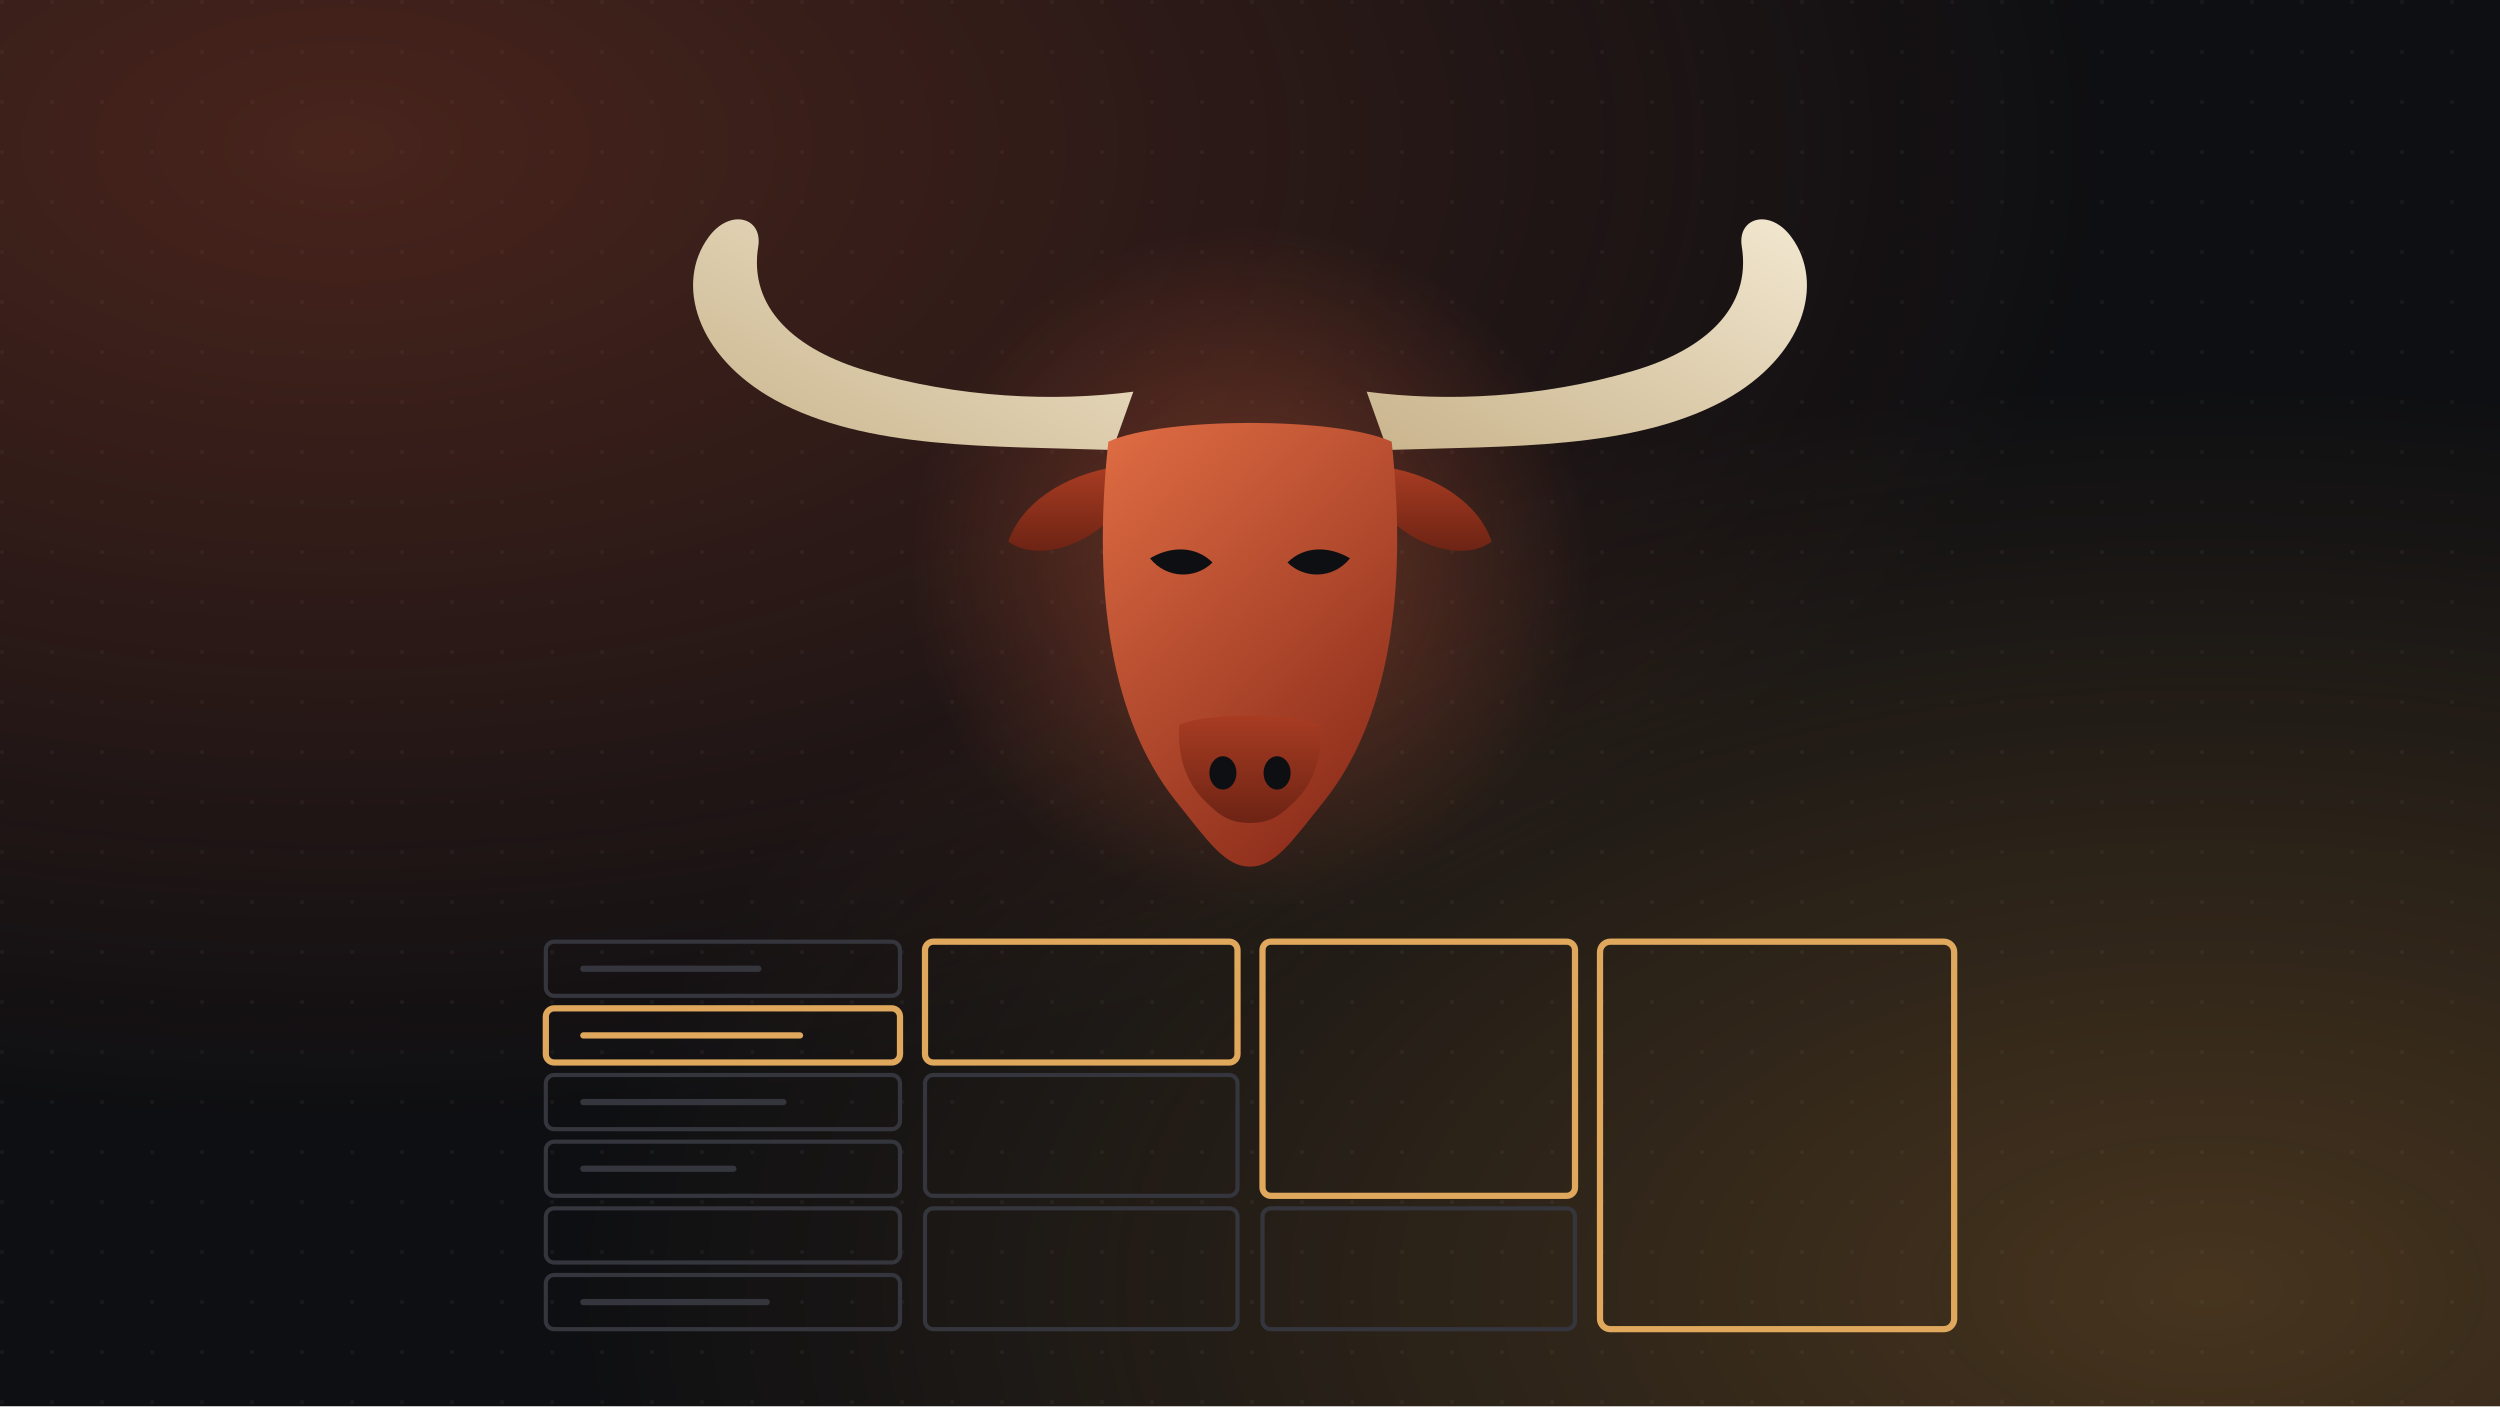
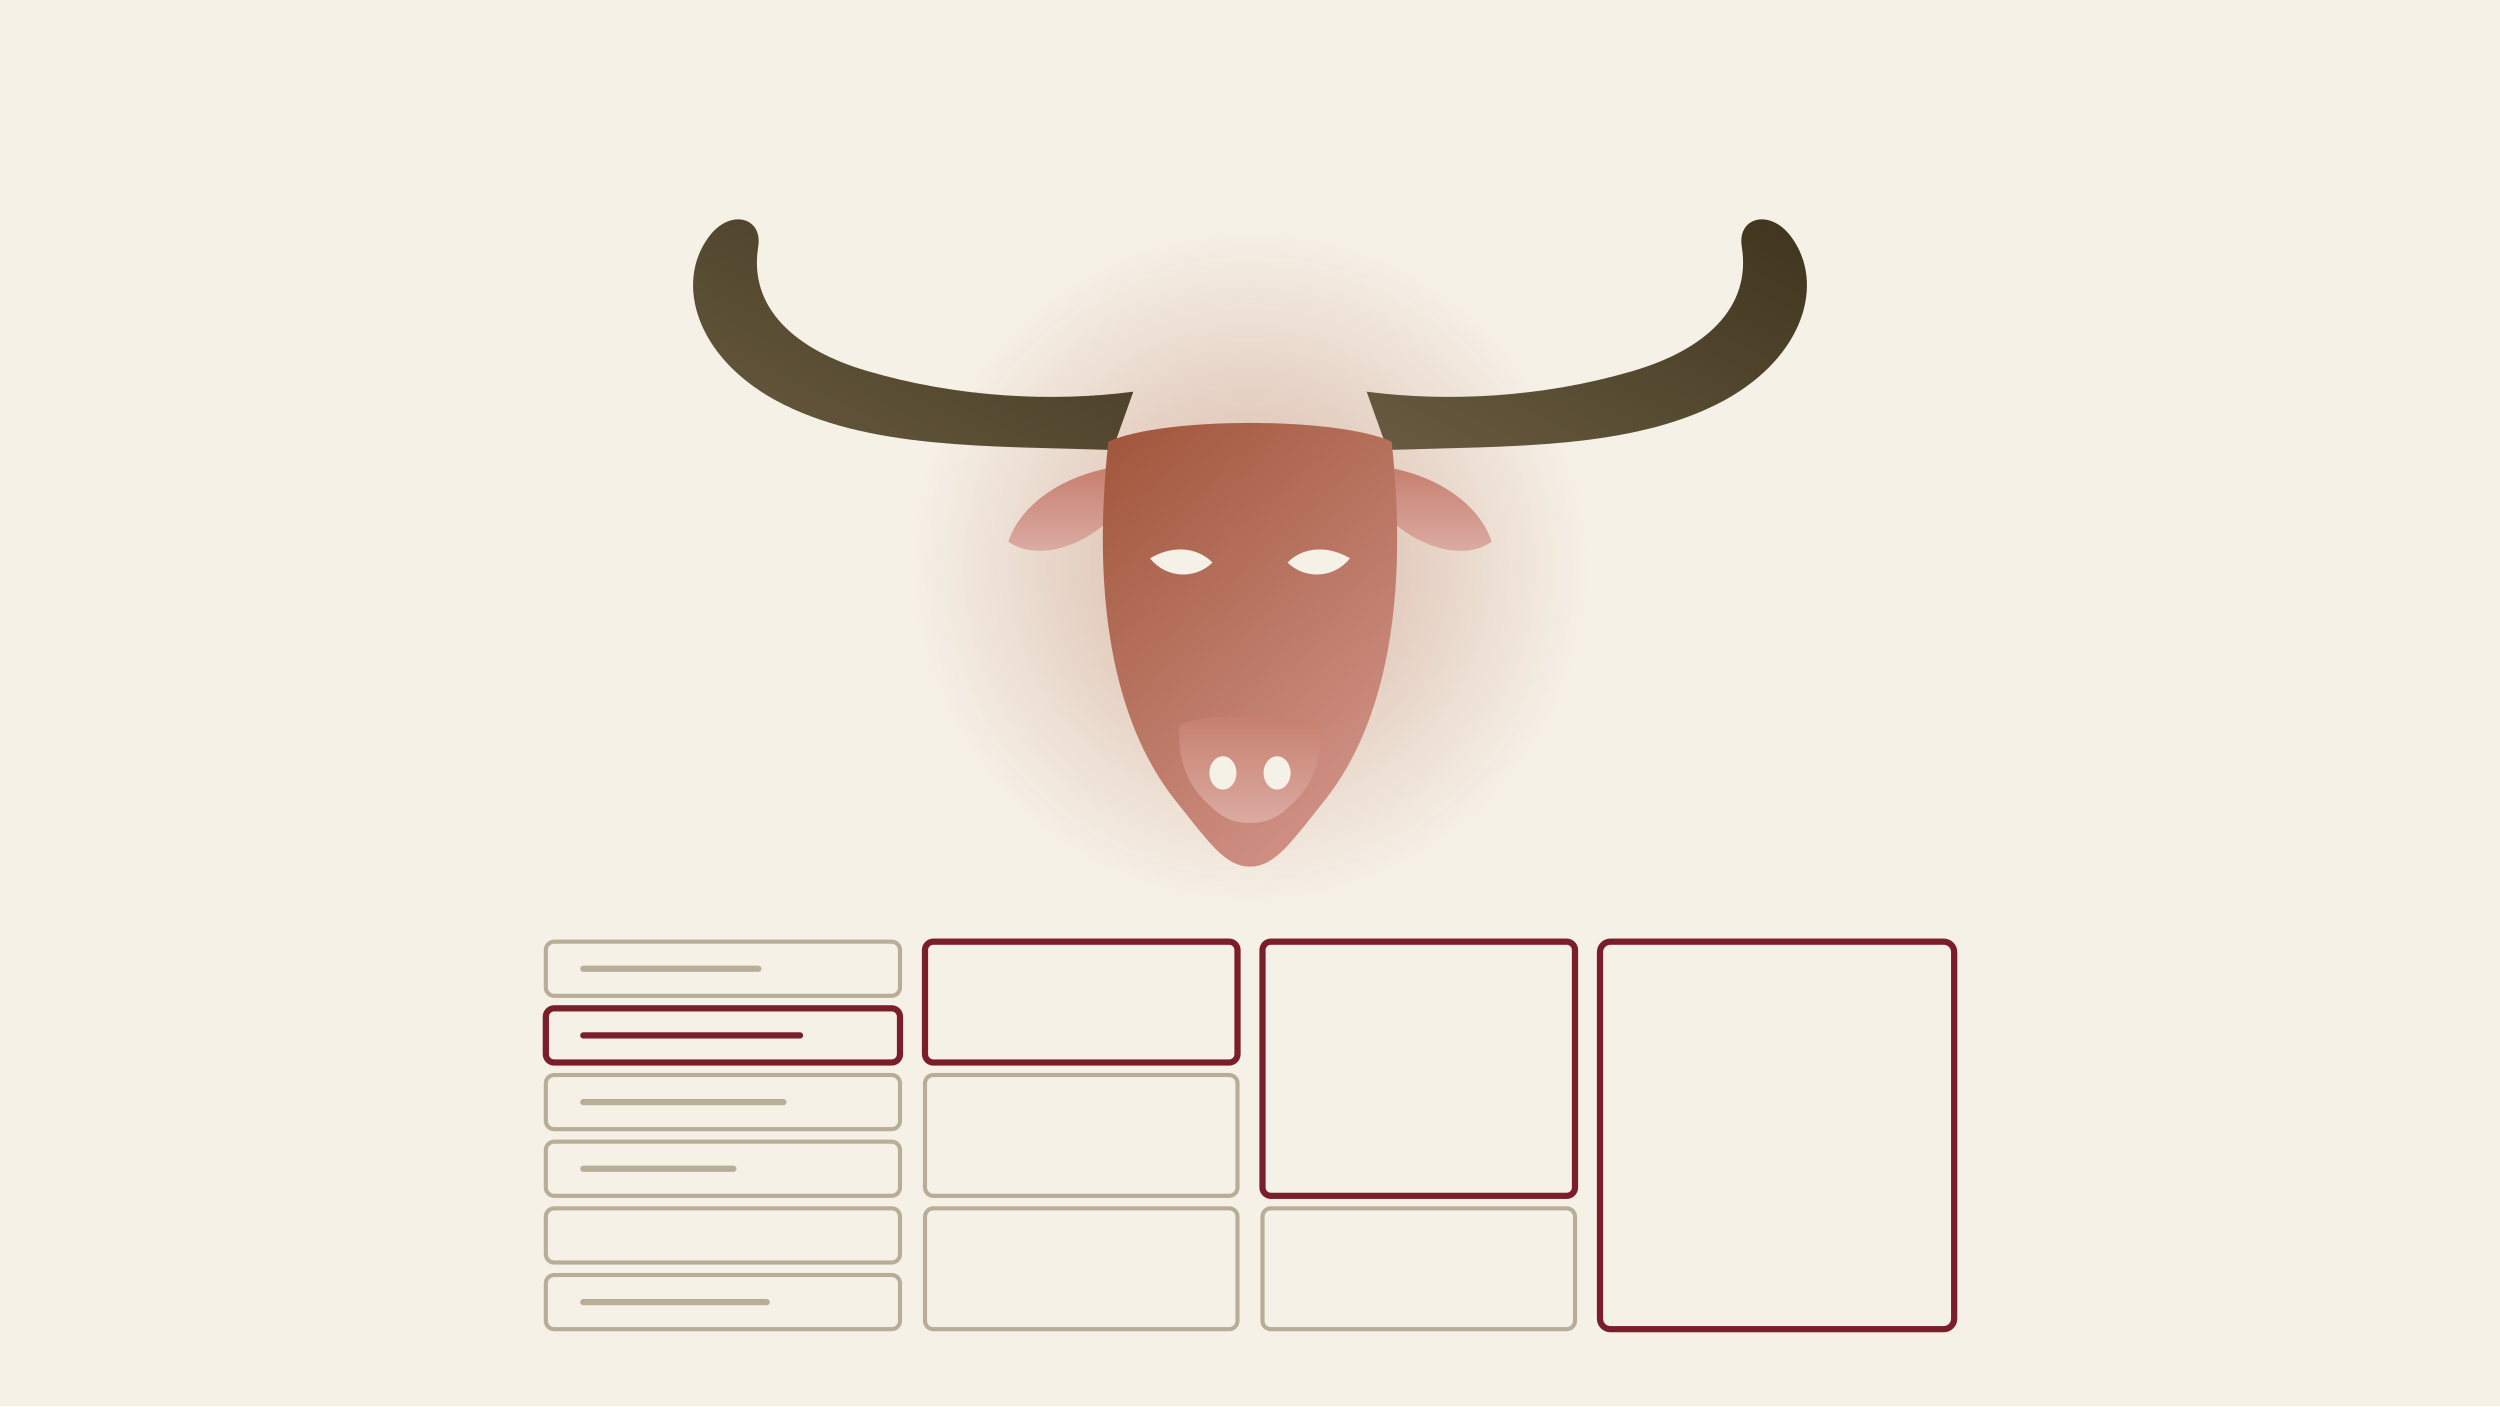
<svg xmlns="http://www.w3.org/2000/svg" viewBox="0 0 1200 675" width="1200" height="675" role="img" aria-label="A geometric bull's head above a recipe drawn as a nested table, where columns of ingredients merge step by step into a single final cell">
  <defs>
    <radialGradient id="nbGlowA" cx="14%" cy="10%" r="70%">
-       <stop offset="0%" stop-color="#b0492e" stop-opacity="0.36" />
-       <stop offset="100%" stop-color="#b0492e" stop-opacity="0" />
+       <stop offset="0%" stop-color="#ba7766" stop-opacity="0.36" />
+       <stop offset="100%" stop-color="#ba7766" stop-opacity="0" />
    </radialGradient>
    <radialGradient id="nbGlowB" cx="88%" cy="92%" r="65%">
-       <stop offset="0%" stop-color="#c98a3a" stop-opacity="0.30" />
-       <stop offset="100%" stop-color="#c98a3a" stop-opacity="0" />
+       <stop offset="0%" stop-color="#8f3a24" stop-opacity="0.30" />
+       <stop offset="100%" stop-color="#8f3a24" stop-opacity="0" />
    </radialGradient>
    <radialGradient id="nbCore" cx="50%" cy="50%" r="50%">
-       <stop offset="0%" stop-color="#d9603b" stop-opacity="0.42" />
-       <stop offset="100%" stop-color="#d9603b" stop-opacity="0" />
+       <stop offset="0%" stop-color="#a85a42" stop-opacity="0.42" />
+       <stop offset="100%" stop-color="#a85a42" stop-opacity="0" />
    </radialGradient>
    <pattern id="nbDots" width="24" height="24" patternUnits="userSpaceOnUse">
-       <circle cx="1" cy="1" r="1" fill="#f4f4f6" opacity="0.05" />
+       <circle cx="1" cy="1" r="1" fill="#1c1a17" opacity="0.05" />
    </pattern>
    <linearGradient id="nbHorn" x1="0" y1="1" x2="1" y2="0">
-       <stop offset="0%" stop-color="#c9b48c" />
-       <stop offset="100%" stop-color="#f2e7d0" />
+       <stop offset="0%" stop-color="#685b41" />
+       <stop offset="100%" stop-color="#3f341d" />
    </linearGradient>
    <linearGradient id="nbHead" x1="0" y1="0" x2="0.6" y2="1">
-       <stop offset="0%" stop-color="#e06d44" />
-       <stop offset="100%" stop-color="#8f2f1c" />
+       <stop offset="0%" stop-color="#a0553a" />
+       <stop offset="100%" stop-color="#cf9084" />
    </linearGradient>
    <linearGradient id="nbSnout" x1="0" y1="0" x2="0" y2="1">
-       <stop offset="0%" stop-color="#a83c22" />
-       <stop offset="100%" stop-color="#6d2314" />
+       <stop offset="0%" stop-color="#c67f6e" />
+       <stop offset="100%" stop-color="#dbaba2" />
    </linearGradient>
  </defs>
-   <rect width="1200" height="675" fill="#0e0f12" />
-   <rect width="1200" height="675" fill="url(#nbDots)" />
-   <rect width="1200" height="675" fill="url(#nbGlowA)" />
-   <rect width="1200" height="675" fill="url(#nbGlowB)" />
-   <g fill="none" stroke="#34353d" stroke-width="2">
+   <rect width="1200" height="675" fill="#f6f1e7" />
+   <g fill="none" stroke="#b8ae98" stroke-width="2">
    <rect x="262" y="452" width="170" height="26" rx="4" />
    <rect x="262" y="484" width="170" height="26" rx="4" />
    <rect x="262" y="516" width="170" height="26" rx="4" />
    <rect x="262" y="548" width="170" height="26" rx="4" />
    <rect x="262" y="580" width="170" height="26" rx="4" />
    <rect x="262" y="612" width="170" height="26" rx="4" />
    <rect x="444" y="452" width="150" height="58" rx="4" />
    <rect x="444" y="516" width="150" height="58" rx="4" />
    <rect x="444" y="580" width="150" height="58" rx="4" />
    <rect x="606" y="452" width="150" height="122" rx="4" />
    <rect x="606" y="580" width="150" height="58" rx="4" />
  </g>
-   <g stroke="#34353d" stroke-width="3" stroke-linecap="round">
+   <g stroke="#b8ae98" stroke-width="3" stroke-linecap="round">
    <path d="M280 465h84" />
    <path d="M280 529h96" />
    <path d="M280 561h72" />
    <path d="M280 625h88" />
  </g>
-   <g fill="none" stroke="#e0a85c" stroke-width="3">
+   <g fill="none" stroke="#7b1e2b" stroke-width="3">
    <rect x="262" y="484" width="170" height="26" rx="4" />
    <rect x="444" y="452" width="150" height="58" rx="4" />
    <rect x="606" y="452" width="150" height="122" rx="4" />
    <rect x="768" y="452" width="170" height="186" rx="5" />
  </g>
-   <g stroke="#e0a85c" stroke-width="3" stroke-linecap="round">
+   <g stroke="#7b1e2b" stroke-width="3" stroke-linecap="round">
    <path d="M280 497h104" />
  </g>
  <circle cx="600" cy="272" r="164" fill="url(#nbCore)" />
  <g fill="url(#nbHorn)">
    <path d="M534 216c-58-2-118 0-162-24-38-21-48-56-32-78 10-14 26-10 24 4-5 30 18 50 52 60 44 13 90 15 128 10z" />
    <path d="M666 216c58-2 118 0 162-24 38-21 48-56 32-78-10-14-26-10-24 4 5 30-18 50-52 60-44 13-90 15-128 10z" />
  </g>
  <g fill="url(#nbSnout)">
    <path d="M536 224c-26 4-46 18-52 36 14 10 38 2 52-14z" />
    <path d="M664 224c26 4 46 18 52 36-14 10-38 2-52-14z" />
  </g>
  <path fill="url(#nbHead)" d="M532 212c26-12 110-12 136 0 8 74-2 134-32 172-16 20-24 32-36 32s-20-12-36-32c-30-38-40-98-32-172z" />
  <path fill="url(#nbSnout)" d="M566 348c12-6 56-6 68 0 1 18-5 30-14 38-6 6-11 9-20 9s-14-3-20-9c-9-8-15-20-14-38z" />
-   <g fill="#0e0f12">
+   <g fill="#f6f1e7">
    <path d="M552 268c10-6 22-6 30 2-8 8-22 8-30-2z" />
    <path d="M648 268c-10-6-22-6-30 2 8 8 22 8 30-2z" />
    <ellipse cx="587" cy="371" rx="6.5" ry="8" />
    <ellipse cx="613" cy="371" rx="6.5" ry="8" />
  </g>
</svg>
